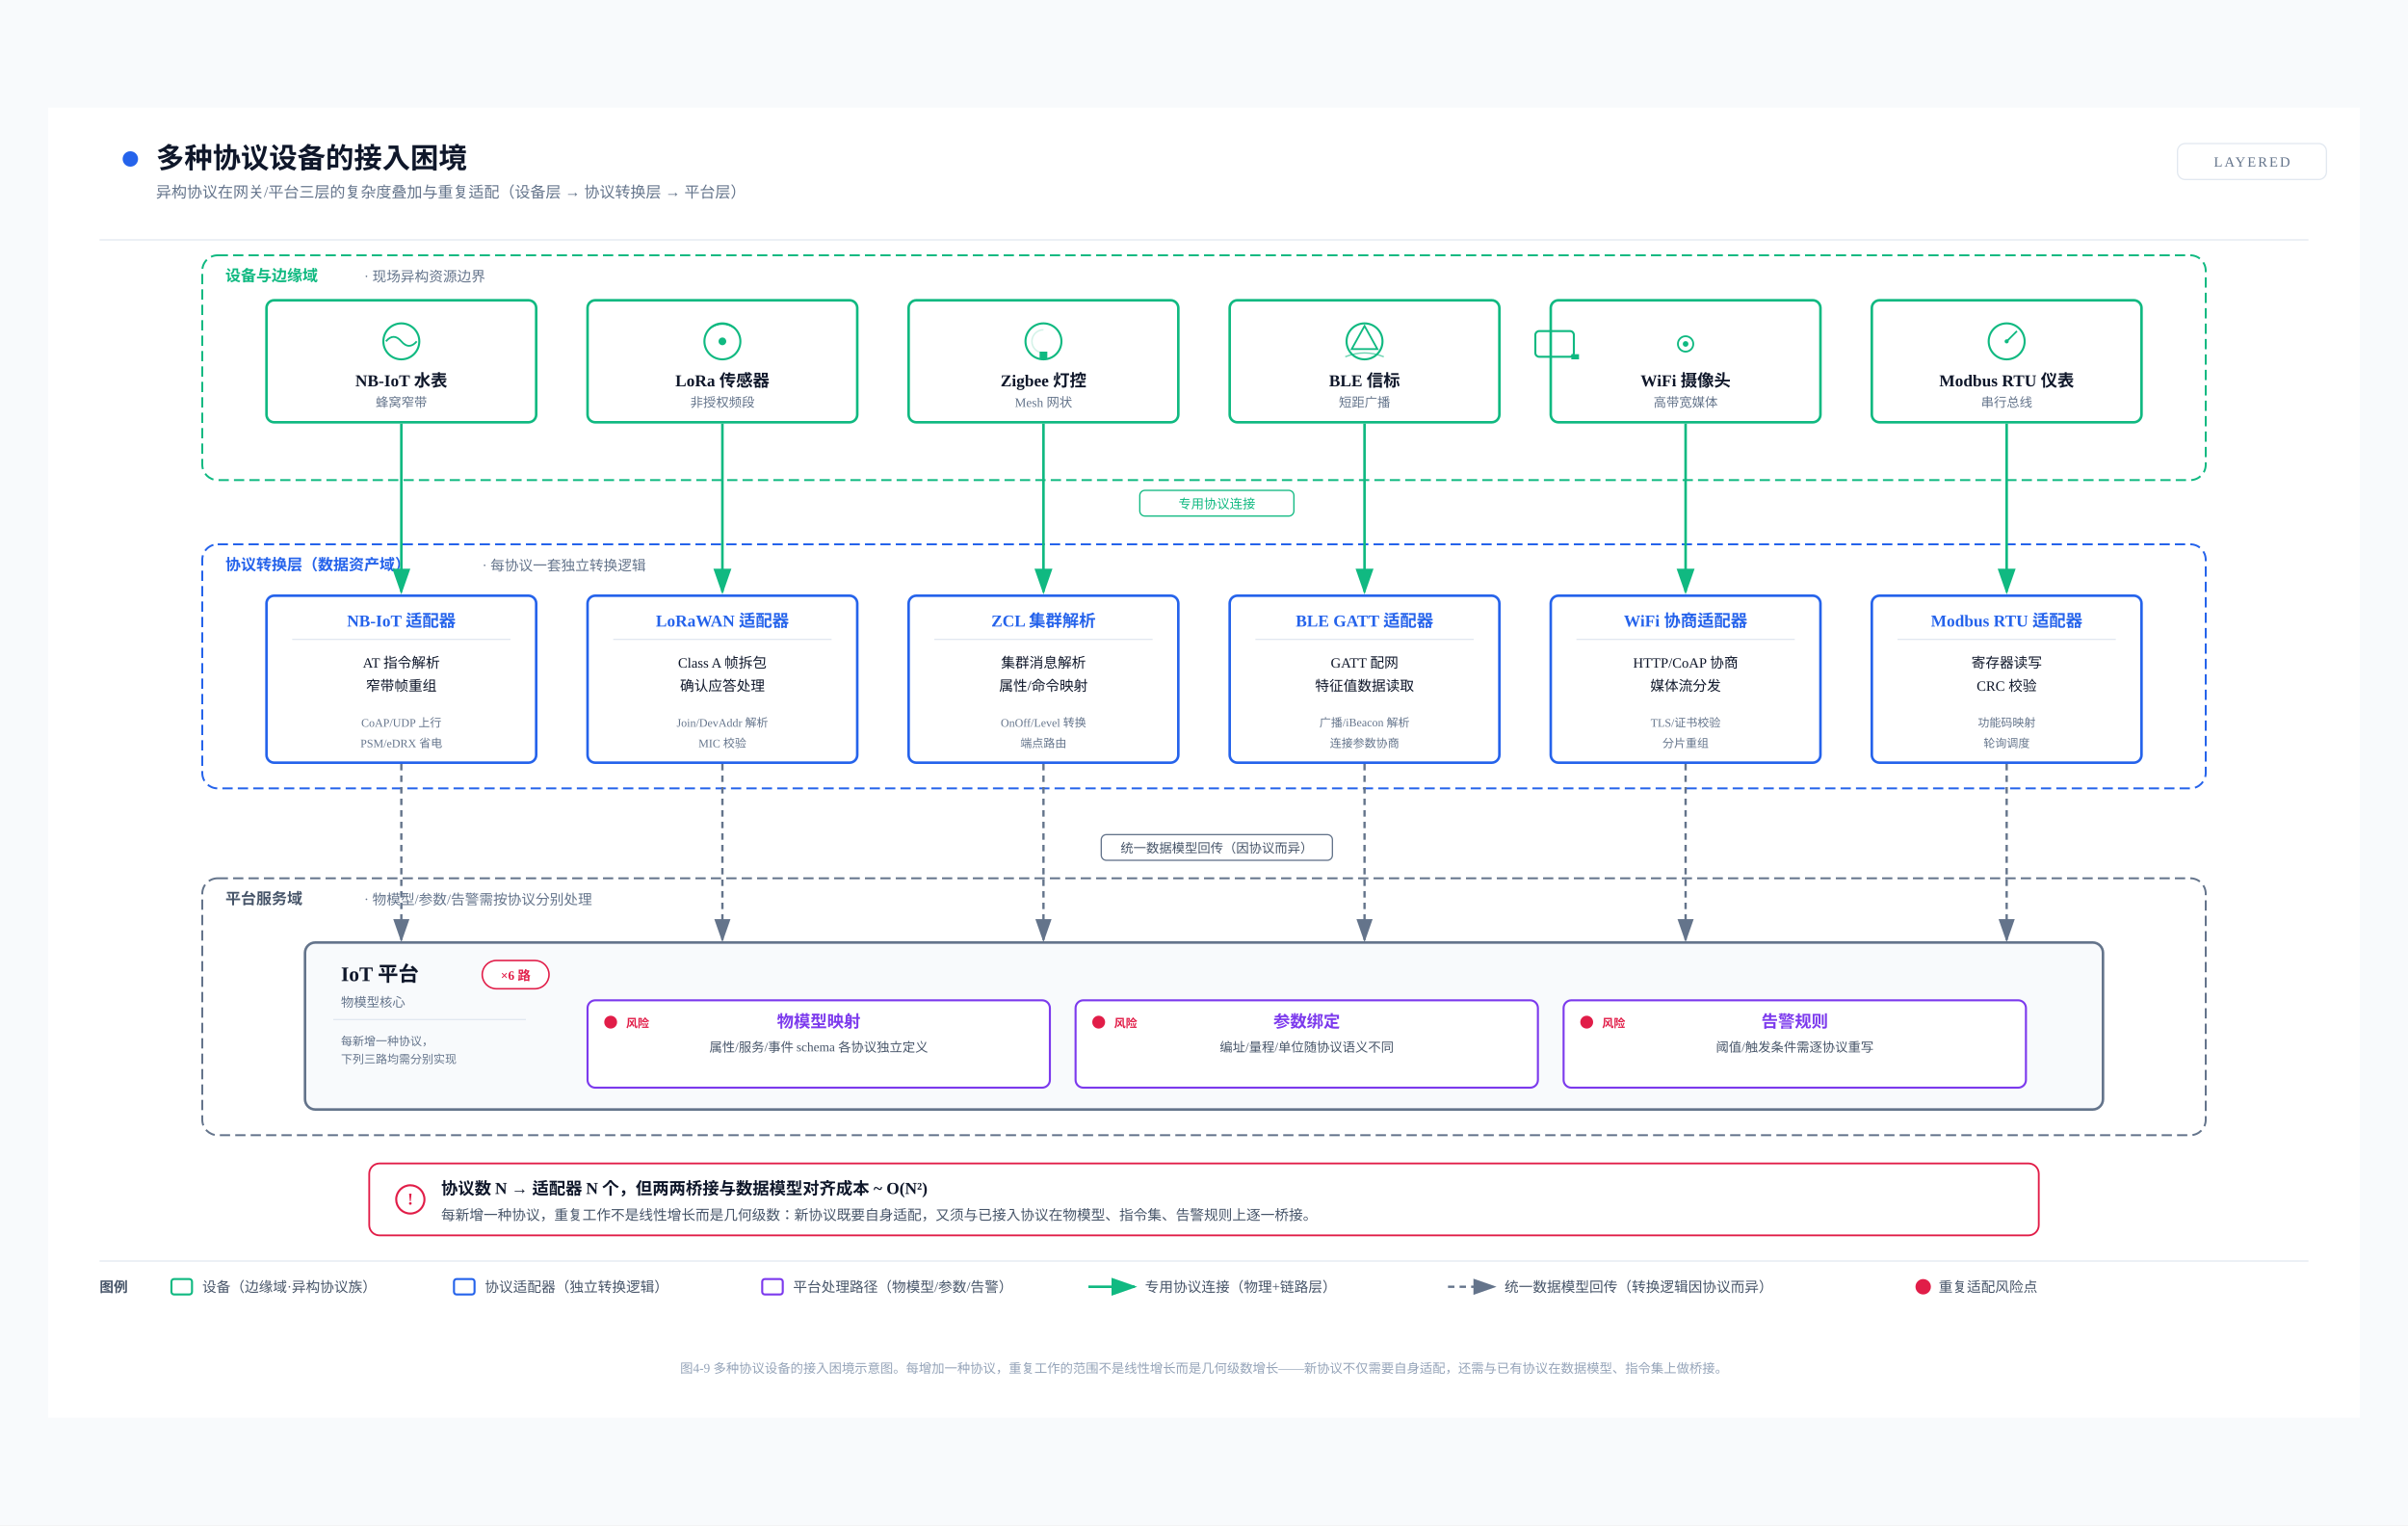
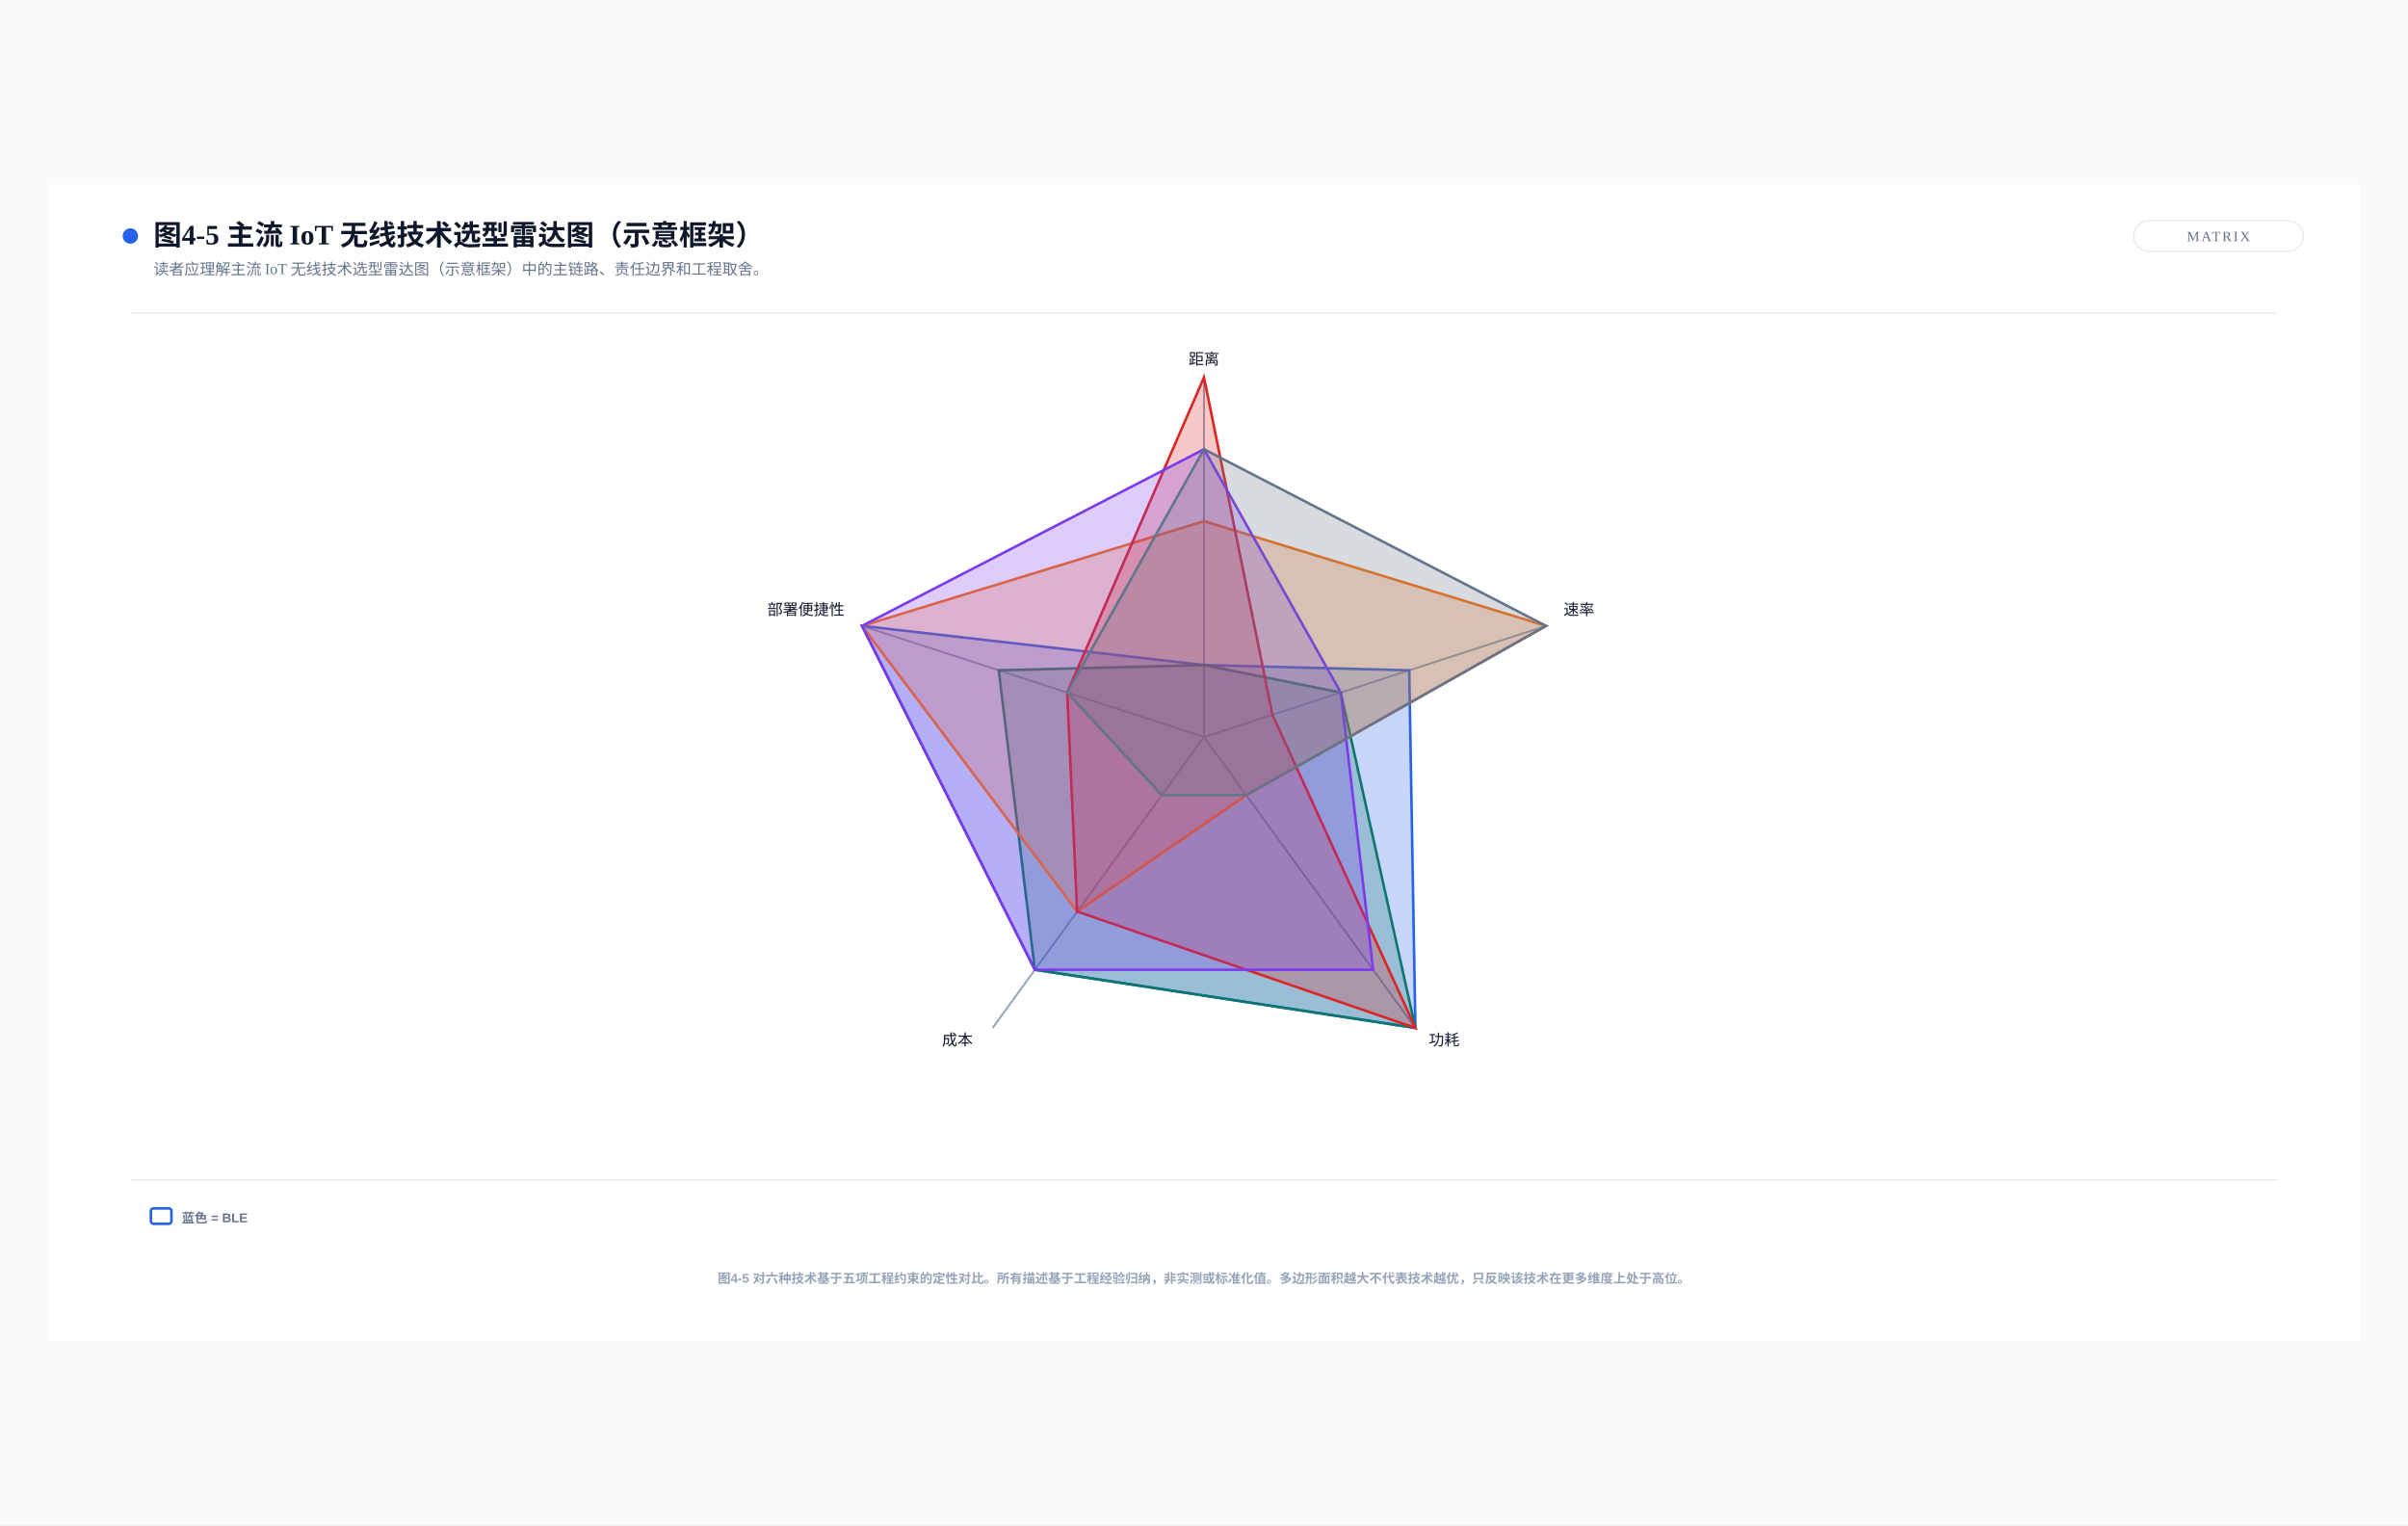
<svg xmlns="http://www.w3.org/2000/svg" width="1200" height="760" viewBox="0 0 1200 760" role="img" aria-labelledby="title desc">
  <rect width="1200" height="760" fill="#F8FAFC" />
-   <svg x="24.000" y="53.600" width="1152.000" height="652.800" viewBox="0 0 1800.000 1020.000" preserveAspectRatio="xMidYMid meet">
+   <svg x="24.000" y="92.000" width="1152.000" height="576.000" viewBox="0 0 1800.000 900.000" preserveAspectRatio="xMidYMid meet">
    <defs>
-       <marker id="ah-blue" markerWidth="10" markerHeight="7" refX="9" refY="3.5" orient="auto">
-         <polygon points="0 0,10 3.5,0 7" fill="#2563EB" />
+       <marker id="bp-arrow" markerWidth="10" markerHeight="7" refX="9" refY="3.5" orient="auto">
+         <polygon points="0 0, 10 3.5, 0 7" fill="#475569" />
      </marker>
-       <marker id="ah-gray" markerWidth="10" markerHeight="7" refX="9" refY="3.5" orient="auto">
-         <polygon points="0 0,10 3.5,0 7" fill="#64748B" />
-       </marker>
-       <marker id="ah-green" markerWidth="10" markerHeight="7" refX="9" refY="3.5" orient="auto">
-         <polygon points="0 0,10 3.5,0 7" fill="#10B981" />
-       </marker>
-       <marker id="ah-purple" markerWidth="10" markerHeight="7" refX="9" refY="3.5" orient="auto">
-         <polygon points="0 0,10 3.5,0 7" fill="#7C3AED" />
-       </marker>
-       <marker id="ah-red" markerWidth="10" markerHeight="7" refX="9" refY="3.5" orient="auto">
-         <polygon points="0 0,10 3.5,0 7" fill="#E11D48" />
+       <marker id="bp-arrow-primary" markerWidth="10" markerHeight="7" refX="9" refY="3.5" orient="auto">
+         <polygon points="0 0, 10 3.5, 0 7" fill="#2563EB" />
      </marker>
    </defs>
-     <rect x="0" y="0" width="1800" height="1020" fill="#FFFFFF" />
+     <rect width="1800" height="900" fill="#FFFFFF" />
    <circle cx="64" cy="40" r="6" fill="#2563EB" />
-     <text x="84" y="47" font-size="22" font-weight="700" fill="#0F172A">多种协议设备的接入困境</text>
-     <text x="84" y="70" font-size="12" fill="#64748B">异构协议在网关/平台三层的复杂度叠加与重复适配（设备层 → 协议转换层 → 平台层）</text>
-     <rect x="1658" y="28" width="116" height="28" rx="6" fill="#FFFFFF" stroke="#E2E8F0" />
-     <text x="1716" y="46" font-size="11" fill="#64748B" text-anchor="middle" letter-spacing="1.5">LAYERED</text>
-     <line x1="40" y1="103" x2="1760" y2="103" stroke="#E2E8F0" />
-     <rect x="120" y="115" width="1560" height="175" rx="12" fill="none" stroke="#10B981" stroke-width="1.5" stroke-dasharray="8 4" />
-     <text x="138" y="135" font-size="12" font-weight="700" fill="#10B981">设备与边缘域</text>
-     <text x="246" y="135" font-size="11" fill="#64748B">· 现场异构资源边界</text>
-     <rect x="120" y="340" width="1560" height="190" rx="12" fill="none" stroke="#2563EB" stroke-width="1.5" stroke-dasharray="8 4" />
-     <text x="138" y="360" font-size="12" font-weight="700" fill="#2563EB">协议转换层（数据资产域）</text>
-     <text x="338" y="360" font-size="11" fill="#64748B">· 每协议一套独立转换逻辑</text>
-     <rect x="120" y="600" width="1560" height="200" rx="12" fill="none" stroke="#64748B" stroke-width="1.5" stroke-dasharray="8 4" />
-     <text x="138" y="620" font-size="12" font-weight="700" fill="#475569">平台服务域</text>
-     <text x="246" y="620" font-size="11" fill="#64748B">· 物模型/参数/告警需按协议分别处理</text>
-     <g>
-       <rect x="170" y="150" width="210" height="95" rx="6" fill="#FFFFFF" stroke="#10B981" stroke-width="2" />
-       <circle cx="275" cy="182" r="14" fill="none" stroke="#10B981" stroke-width="1.6" />
-       <path d="M263 182 Q269 175 275 182 T287 182" fill="none" stroke="#10B981" stroke-width="1.4" />
-       <text x="275" y="217" font-size="13" font-weight="700" fill="#0F172A" text-anchor="middle">NB-IoT 水表</text>
-       <text x="275" y="233" font-size="10" fill="#64748B" text-anchor="middle">蜂窝窄带</text>
+     <text x="82" y="47" fill="#0F172A" font-size="22" font-weight="700">图4-5 主流 IoT 无线技术选型雷达图（示意框架）</text>
+     <text x="82" y="70" fill="#64748B" font-size="12">读者应理解主流 IoT 无线技术选型雷达图（示意框架）中的主链路、责任边界和工程取舍。</text>
+     <rect x="1624" y="28" width="132" height="24" rx="12" fill="#FFFFFF" stroke="#E2E8F0" />
+     <text x="1690" y="44" fill="#64748B" font-size="11" text-anchor="middle" letter-spacing="1.4">MATRIX</text>
+     <line x1="64" y1="100" x2="1736" y2="100" stroke="#E2E8F0" />
+     <g data-layout="matrix">
+       <line x1="900" y1="430" x2="900" y2="150" stroke="#94A3B8" stroke-width="1.5" />
+       <line x1="900" y1="430" x2="1166.3" y2="343.5" stroke="#94A3B8" stroke-width="1.5" />
+       <line x1="900" y1="430" x2="1064.6" y2="656.5" stroke="#94A3B8" stroke-width="1.5" />
+       <line x1="900" y1="430" x2="735.4" y2="656.5" stroke="#94A3B8" stroke-width="1.5" />
+       <line x1="900" y1="430" x2="633.7" y2="343.5" stroke="#94A3B8" stroke-width="1.5" />
+       <text x="900" y="140" text-anchor="middle" font-size="12" fill="#0F172A" font-family="'PingFang SC', 'Microsoft YaHei', 'Noto Sans SC', Arial, sans-serif">距离</text>
+       <text x="1180" y="335" text-anchor="start" font-size="12" fill="#0F172A" font-family="'PingFang SC', 'Microsoft YaHei', 'Noto Sans SC', Arial, sans-serif">速率</text>
+       <text x="1075" y="670" text-anchor="start" font-size="12" fill="#0F172A" font-family="'PingFang SC', 'Microsoft YaHei', 'Noto Sans SC', Arial, sans-serif">功耗</text>
+       <text x="720" y="670" text-anchor="end" font-size="12" fill="#0F172A" font-family="'PingFang SC', 'Microsoft YaHei', 'Noto Sans SC', Arial, sans-serif">成本</text>
+       <text x="620" y="335" text-anchor="end" font-size="12" fill="#0F172A" font-family="'PingFang SC', 'Microsoft YaHei', 'Noto Sans SC', Arial, sans-serif">部署便捷性</text>
+       <polygon points="900,374 1059.8,378.1 1064.6,656.5 768.3,611.2 633.7,343.5" fill="#2563EB" fill-opacity="0.25" stroke="#2563EB" stroke-width="2" />
+       <polygon points="900,374 1006.5,395.4 1064.6,656.5 768.3,611.2 740.2,378.1" fill="#0F766E" fill-opacity="0.25" stroke="#0F766E" stroke-width="2" />
+       <polygon points="900,262 1166.3,343.5 932.9,475.3 801.2,565.9 633.7,343.5" fill="#F97316" fill-opacity="0.25" stroke="#F97316" stroke-width="2" />
+       <polygon points="900,150 953.3,412.7 1064.6,656.5 801.2,565.9 793.5,395.4" fill="#DC2626" fill-opacity="0.25" stroke="#DC2626" stroke-width="2" />
+       <polygon points="900,206 1006.5,395.4 1031.7,611.2 768.3,611.2 633.7,343.5" fill="#7C3AED" fill-opacity="0.25" stroke="#7C3AED" stroke-width="2" />
+       <polygon points="900,206 1166.3,343.5 932.9,475.3 867.1,475.3 793.5,395.4" fill="#64748B" fill-opacity="0.25" stroke="#64748B" stroke-width="2" />
    </g>
-     <g>
-       <rect x="420" y="150" width="210" height="95" rx="6" fill="#FFFFFF" stroke="#10B981" stroke-width="2" />
-       <circle cx="525" cy="182" r="14" fill="none" stroke="#10B981" stroke-width="1.6" />
-       <circle cx="525" cy="182" r="3" fill="#10B981" />
-       <path d="M515 172 Q525 165 535 172" fill="none" stroke="#10B981" stroke-width="1.2" />
-       <text x="525" y="217" font-size="13" font-weight="700" fill="#0F172A" text-anchor="middle">LoRa 传感器</text>
-       <text x="525" y="233" font-size="10" fill="#64748B" text-anchor="middle">非授权频段</text>
-     </g>
-     <g>
-       <rect x="670" y="150" width="210" height="95" rx="6" fill="#FFFFFF" stroke="#10B981" stroke-width="2" />
-       <circle cx="775" cy="182" r="14" fill="none" stroke="#10B981" stroke-width="1.6" />
-       <path d="M775 173 a9 9 0 1 0 0 18 a6 6 0 1 1 0 -18" fill="#10B981" opacity="0.18" stroke="#10B981" stroke-width="1.2" />
-       <rect x="772" y="190" width="6" height="6" fill="#10B981" />
-       <text x="775" y="217" font-size="13" font-weight="700" fill="#0F172A" text-anchor="middle">Zigbee 灯控</text>
-       <text x="775" y="233" font-size="10" fill="#64748B" text-anchor="middle">Mesh 网状</text>
-     </g>
-     <g>
-       <rect x="920" y="150" width="210" height="95" rx="6" fill="#FFFFFF" stroke="#10B981" stroke-width="2" />
-       <circle cx="1025" cy="182" r="14" fill="none" stroke="#10B981" stroke-width="1.6" />
-       <path d="M1015 188 L1025 170 L1035 188 Z" fill="none" stroke="#10B981" stroke-width="1.4" />
-       <path d="M1010 194 Q1025 188 1040 194" fill="none" stroke="#10B981" stroke-width="1.1" opacity="0.6" />
-       <text x="1025" y="217" font-size="13" font-weight="700" fill="#0F172A" text-anchor="middle">BLE 信标</text>
-       <text x="1025" y="233" font-size="10" fill="#64748B" text-anchor="middle">短距广播</text>
-     </g>
-     <g>
-       <rect x="1170" y="150" width="210" height="95" rx="6" fill="#FFFFFF" stroke="#10B981" stroke-width="2" />
-       <rect x="1158" y="174" width="30" height="20" rx="3" fill="none" stroke="#10B981" stroke-width="1.6" />
-       <circle cx="1275" cy="184" r="6" fill="none" stroke="#10B981" stroke-width="1.4" />
-       <circle cx="1275" cy="184" r="2.2" fill="#10B981" />
-       <rect x="1186" y="192" width="6" height="4" fill="#10B981" />
-       <text x="1275" y="217" font-size="13" font-weight="700" fill="#0F172A" text-anchor="middle">WiFi 摄像头</text>
-       <text x="1275" y="233" font-size="10" fill="#64748B" text-anchor="middle">高带宽媒体</text>
-     </g>
-     <g>
-       <rect x="1420" y="150" width="210" height="95" rx="6" fill="#FFFFFF" stroke="#10B981" stroke-width="2" />
-       <circle cx="1525" cy="182" r="14" fill="none" stroke="#10B981" stroke-width="1.6" />
-       <line x1="1525" y1="182" x2="1533" y2="174" stroke="#10B981" stroke-width="1.4" />
-       <circle cx="1525" cy="182" r="1.6" fill="#10B981" />
-       <text x="1525" y="217" font-size="13" font-weight="700" fill="#0F172A" text-anchor="middle">Modbus RTU 仪表</text>
-       <text x="1525" y="233" font-size="10" fill="#64748B" text-anchor="middle">串行总线</text>
-     </g>
-     <g stroke="#10B981" stroke-width="2" fill="none">
-       <line x1="275" y1="246" x2="275" y2="377" marker-end="url(#ah-green)" />
-       <line x1="525" y1="246" x2="525" y2="377" marker-end="url(#ah-green)" />
-       <line x1="775" y1="246" x2="775" y2="377" marker-end="url(#ah-green)" />
-       <line x1="1025" y1="246" x2="1025" y2="377" marker-end="url(#ah-green)" />
-       <line x1="1275" y1="246" x2="1275" y2="377" marker-end="url(#ah-green)" />
-       <line x1="1525" y1="246" x2="1525" y2="377" marker-end="url(#ah-green)" />
-     </g>
-     <rect x="850" y="298" width="120" height="20" rx="4" fill="#FFFFFF" stroke="#10B981" stroke-width="1" />
-     <text x="910" y="312" font-size="10" fill="#10B981" text-anchor="middle">专用协议连接</text>
-     <g>
-       <rect x="170" y="380" width="210" height="130" rx="6" fill="#FFFFFF" stroke="#2563EB" stroke-width="2" />
-       <text x="275" y="404" font-size="13" font-weight="700" fill="#2563EB" text-anchor="middle">NB-IoT 适配器</text>
-       <line x1="190" y1="414" x2="360" y2="414" stroke="#E2E8F0" />
-       <text x="275" y="436" font-size="11" fill="#0F172A" text-anchor="middle">AT 指令解析</text>
-       <text x="275" y="454" font-size="11" fill="#0F172A" text-anchor="middle">窄带帧重组</text>
-       <text x="275" y="482" font-size="9" fill="#64748B" text-anchor="middle">CoAP/UDP 上行</text>
-       <text x="275" y="498" font-size="9" fill="#64748B" text-anchor="middle">PSM/eDRX 省电</text>
-     </g>
-     <g>
-       <rect x="420" y="380" width="210" height="130" rx="6" fill="#FFFFFF" stroke="#2563EB" stroke-width="2" />
-       <text x="525" y="404" font-size="13" font-weight="700" fill="#2563EB" text-anchor="middle">LoRaWAN 适配器</text>
-       <line x1="440" y1="414" x2="610" y2="414" stroke="#E2E8F0" />
-       <text x="525" y="436" font-size="11" fill="#0F172A" text-anchor="middle">Class A 帧拆包</text>
-       <text x="525" y="454" font-size="11" fill="#0F172A" text-anchor="middle">确认应答处理</text>
-       <text x="525" y="482" font-size="9" fill="#64748B" text-anchor="middle">Join/DevAddr 解析</text>
-       <text x="525" y="498" font-size="9" fill="#64748B" text-anchor="middle">MIC 校验</text>
-     </g>
-     <g>
-       <rect x="670" y="380" width="210" height="130" rx="6" fill="#FFFFFF" stroke="#2563EB" stroke-width="2" />
-       <text x="775" y="404" font-size="13" font-weight="700" fill="#2563EB" text-anchor="middle">ZCL 集群解析</text>
-       <line x1="690" y1="414" x2="860" y2="414" stroke="#E2E8F0" />
-       <text x="775" y="436" font-size="11" fill="#0F172A" text-anchor="middle">集群消息解析</text>
-       <text x="775" y="454" font-size="11" fill="#0F172A" text-anchor="middle">属性/命令映射</text>
-       <text x="775" y="482" font-size="9" fill="#64748B" text-anchor="middle">OnOff/Level 转换</text>
-       <text x="775" y="498" font-size="9" fill="#64748B" text-anchor="middle">端点路由</text>
-     </g>
-     <g>
-       <rect x="920" y="380" width="210" height="130" rx="6" fill="#FFFFFF" stroke="#2563EB" stroke-width="2" />
-       <text x="1025" y="404" font-size="13" font-weight="700" fill="#2563EB" text-anchor="middle">BLE GATT 适配器</text>
-       <line x1="940" y1="414" x2="1110" y2="414" stroke="#E2E8F0" />
-       <text x="1025" y="436" font-size="11" fill="#0F172A" text-anchor="middle">GATT 配网</text>
-       <text x="1025" y="454" font-size="11" fill="#0F172A" text-anchor="middle">特征值数据读取</text>
-       <text x="1025" y="482" font-size="9" fill="#64748B" text-anchor="middle">广播/iBeacon 解析</text>
-       <text x="1025" y="498" font-size="9" fill="#64748B" text-anchor="middle">连接参数协商</text>
-     </g>
-     <g>
-       <rect x="1170" y="380" width="210" height="130" rx="6" fill="#FFFFFF" stroke="#2563EB" stroke-width="2" />
-       <text x="1275" y="404" font-size="13" font-weight="700" fill="#2563EB" text-anchor="middle">WiFi 协商适配器</text>
-       <line x1="1190" y1="414" x2="1360" y2="414" stroke="#E2E8F0" />
-       <text x="1275" y="436" font-size="11" fill="#0F172A" text-anchor="middle">HTTP/CoAP 协商</text>
-       <text x="1275" y="454" font-size="11" fill="#0F172A" text-anchor="middle">媒体流分发</text>
-       <text x="1275" y="482" font-size="9" fill="#64748B" text-anchor="middle">TLS/证书校验</text>
-       <text x="1275" y="498" font-size="9" fill="#64748B" text-anchor="middle">分片重组</text>
-     </g>
-     <g>
-       <rect x="1420" y="380" width="210" height="130" rx="6" fill="#FFFFFF" stroke="#2563EB" stroke-width="2" />
-       <text x="1525" y="404" font-size="13" font-weight="700" fill="#2563EB" text-anchor="middle">Modbus RTU 适配器</text>
-       <line x1="1440" y1="414" x2="1610" y2="414" stroke="#E2E8F0" />
-       <text x="1525" y="436" font-size="11" fill="#0F172A" text-anchor="middle">寄存器读写</text>
-       <text x="1525" y="454" font-size="11" fill="#0F172A" text-anchor="middle">CRC 校验</text>
-       <text x="1525" y="482" font-size="9" fill="#64748B" text-anchor="middle">功能码映射</text>
-       <text x="1525" y="498" font-size="9" fill="#64748B" text-anchor="middle">轮询调度</text>
-     </g>
-     <g stroke="#64748B" stroke-width="1.8" stroke-dasharray="5 4" fill="none">
-       <line x1="275" y1="511" x2="275" y2="648" marker-end="url(#ah-gray)" />
-       <line x1="525" y1="511" x2="525" y2="648" marker-end="url(#ah-gray)" />
-       <line x1="775" y1="511" x2="775" y2="648" marker-end="url(#ah-gray)" />
-       <line x1="1025" y1="511" x2="1025" y2="648" marker-end="url(#ah-gray)" />
-       <line x1="1275" y1="511" x2="1275" y2="648" marker-end="url(#ah-gray)" />
-       <line x1="1525" y1="511" x2="1525" y2="648" marker-end="url(#ah-gray)" />
-     </g>
-     <rect x="820" y="566" width="180" height="20" rx="4" fill="#FFFFFF" stroke="#64748B" stroke-width="1" />
-     <text x="910" y="580" font-size="10" fill="#475569" text-anchor="middle">统一数据模型回传（因协议而异）</text>
-     <rect x="200" y="650" width="1400" height="130" rx="8" fill="#F8FAFC" stroke="#64748B" stroke-width="2" />
-     <text x="228" y="680" font-size="16" font-weight="700" fill="#0F172A">IoT 平台</text>
-     <text x="228" y="700" font-size="10" fill="#64748B">物模型核心</text>
-     <line x1="222" y1="710" x2="372" y2="710" stroke="#E2E8F0" />
-     <text x="228" y="730" font-size="9" fill="#64748B">每新增一种协议，</text>
-     <text x="228" y="744" font-size="9" fill="#64748B">下列三路均需分别实现</text>
-     <rect x="338" y="664" width="52" height="22" rx="11" fill="#FFFFFF" stroke="#E11D48" stroke-width="1.2" />
-     <text x="364" y="679" font-size="10" font-weight="700" fill="#E11D48" text-anchor="middle">×6 路</text>
-     <rect x="420" y="695" width="360" height="68" rx="6" fill="#FFFFFF" stroke="#7C3AED" stroke-width="1.6" />
-     <text x="600" y="716" font-size="13" font-weight="700" fill="#7C3AED" text-anchor="middle">物模型映射</text>
-     <text x="600" y="735" font-size="10" fill="#475569" text-anchor="middle">属性/服务/事件 schema 各协议独立定义</text>
-     <circle cx="438" cy="712" r="5" fill="#E11D48" />
-     <text x="450" y="716" font-size="9" font-weight="700" fill="#E11D48">风险</text>
-     <rect x="800" y="695" width="360" height="68" rx="6" fill="#FFFFFF" stroke="#7C3AED" stroke-width="1.6" />
-     <text x="980" y="716" font-size="13" font-weight="700" fill="#7C3AED" text-anchor="middle">参数绑定</text>
-     <text x="980" y="735" font-size="10" fill="#475569" text-anchor="middle">编址/量程/单位随协议语义不同</text>
-     <circle cx="818" cy="712" r="5" fill="#E11D48" />
-     <text x="830" y="716" font-size="9" font-weight="700" fill="#E11D48">风险</text>
-     <rect x="1180" y="695" width="360" height="68" rx="6" fill="#FFFFFF" stroke="#7C3AED" stroke-width="1.6" />
-     <text x="1360" y="716" font-size="13" font-weight="700" fill="#7C3AED" text-anchor="middle">告警规则</text>
-     <text x="1360" y="735" font-size="10" fill="#475569" text-anchor="middle">阈值/触发条件需逐协议重写</text>
-     <circle cx="1198" cy="712" r="5" fill="#E11D48" />
-     <text x="1210" y="716" font-size="9" font-weight="700" fill="#E11D48">风险</text>
-     <rect x="250" y="822" width="1300" height="56" rx="8" fill="#FFFFFF" stroke="#E11D48" stroke-width="1.4" />
-     <circle cx="282" cy="850" r="11" fill="none" stroke="#E11D48" stroke-width="1.6" />
-     <text x="282" y="854" font-size="13" font-weight="700" fill="#E11D48" text-anchor="middle">!</text>
-     <text x="306" y="846" font-size="13" font-weight="700" fill="#0F172A">协议数 N → 适配器 N 个，但两两桥接与数据模型对齐成本 ~ O(N²)</text>
-     <text x="306" y="866" font-size="11" fill="#475569">每新增一种协议，重复工作不是线性增长而是几何级数：新协议既要自身适配，又须与已接入协议在物模型、指令集、告警规则上逐一桥接。</text>
-     <line x1="40" y1="898" x2="1760" y2="898" stroke="#E2E8F0" />
-     <text x="40" y="922" font-size="11" font-weight="700" fill="#475569">图例</text>
-     <rect x="96" y="912" width="16" height="12" rx="2" fill="#FFFFFF" stroke="#10B981" stroke-width="1.6" />
-     <text x="120" y="922" font-size="11" fill="#475569">设备（边缘域·异构协议族）</text>
-     <rect x="316" y="912" width="16" height="12" rx="2" fill="#FFFFFF" stroke="#2563EB" stroke-width="1.6" />
-     <text x="340" y="922" font-size="11" fill="#475569">协议适配器（独立转换逻辑）</text>
-     <rect x="556" y="912" width="16" height="12" rx="2" fill="#FFFFFF" stroke="#7C3AED" stroke-width="1.6" />
-     <text x="580" y="922" font-size="11" fill="#475569">平台处理路径（物模型/参数/告警）</text>
-     <line x1="810" y1="918" x2="846" y2="918" stroke="#10B981" stroke-width="2" marker-end="url(#ah-green)" />
-     <text x="854" y="922" font-size="11" fill="#475569">专用协议连接（物理+链路层）</text>
-     <line x1="1090" y1="918" x2="1126" y2="918" stroke="#64748B" stroke-width="1.8" stroke-dasharray="5 4" marker-end="url(#ah-gray)" />
-     <text x="1134" y="922" font-size="11" fill="#475569">统一数据模型回传（转换逻辑因协议而异）</text>
-     <circle cx="1460" cy="918" r="6" fill="#E11D48" />
-     <text x="1472" y="922" font-size="11" fill="#475569">重复适配风险点</text>
-     <text x="900" y="985" font-size="10" fill="#94A3B8" text-anchor="middle">图4-9 多种协议设备的接入困境示意图。每增加一种协议，重复工作的范围不是线性增长而是几何级数增长——新协议不仅需要自身适配，还需与已有协议在数据模型、指令集上做桥接。</text>
+     <line x1="64" y1="775" x2="1736" y2="775" stroke="#E2E8F0" />
+     <rect x="80" y="797" width="16" height="12" rx="2" fill="#FFFFFF" stroke="#2563EB" stroke-width="2" />
+     <text x="104" y="808" fill="#64748B" font-size="10" font-family="Arial, 'PingFang SC', 'Microsoft YaHei', sans-serif" font-weight="600" text-anchor="start">蓝色 = BLE</text>
+     <text x="900" y="855" fill="#94A3B8" font-size="10" font-family="Arial, 'PingFang SC', 'Microsoft YaHei', sans-serif" font-weight="600" text-anchor="middle">图4-5 对六种技术基于五项工程约束的定性对比。所有描述基于工程经验归纳，非实测或标准化值。多边形面积越大不代表技术越优，只反映该技术在更多维度上处于高位。</text>
  </svg>
</svg>
